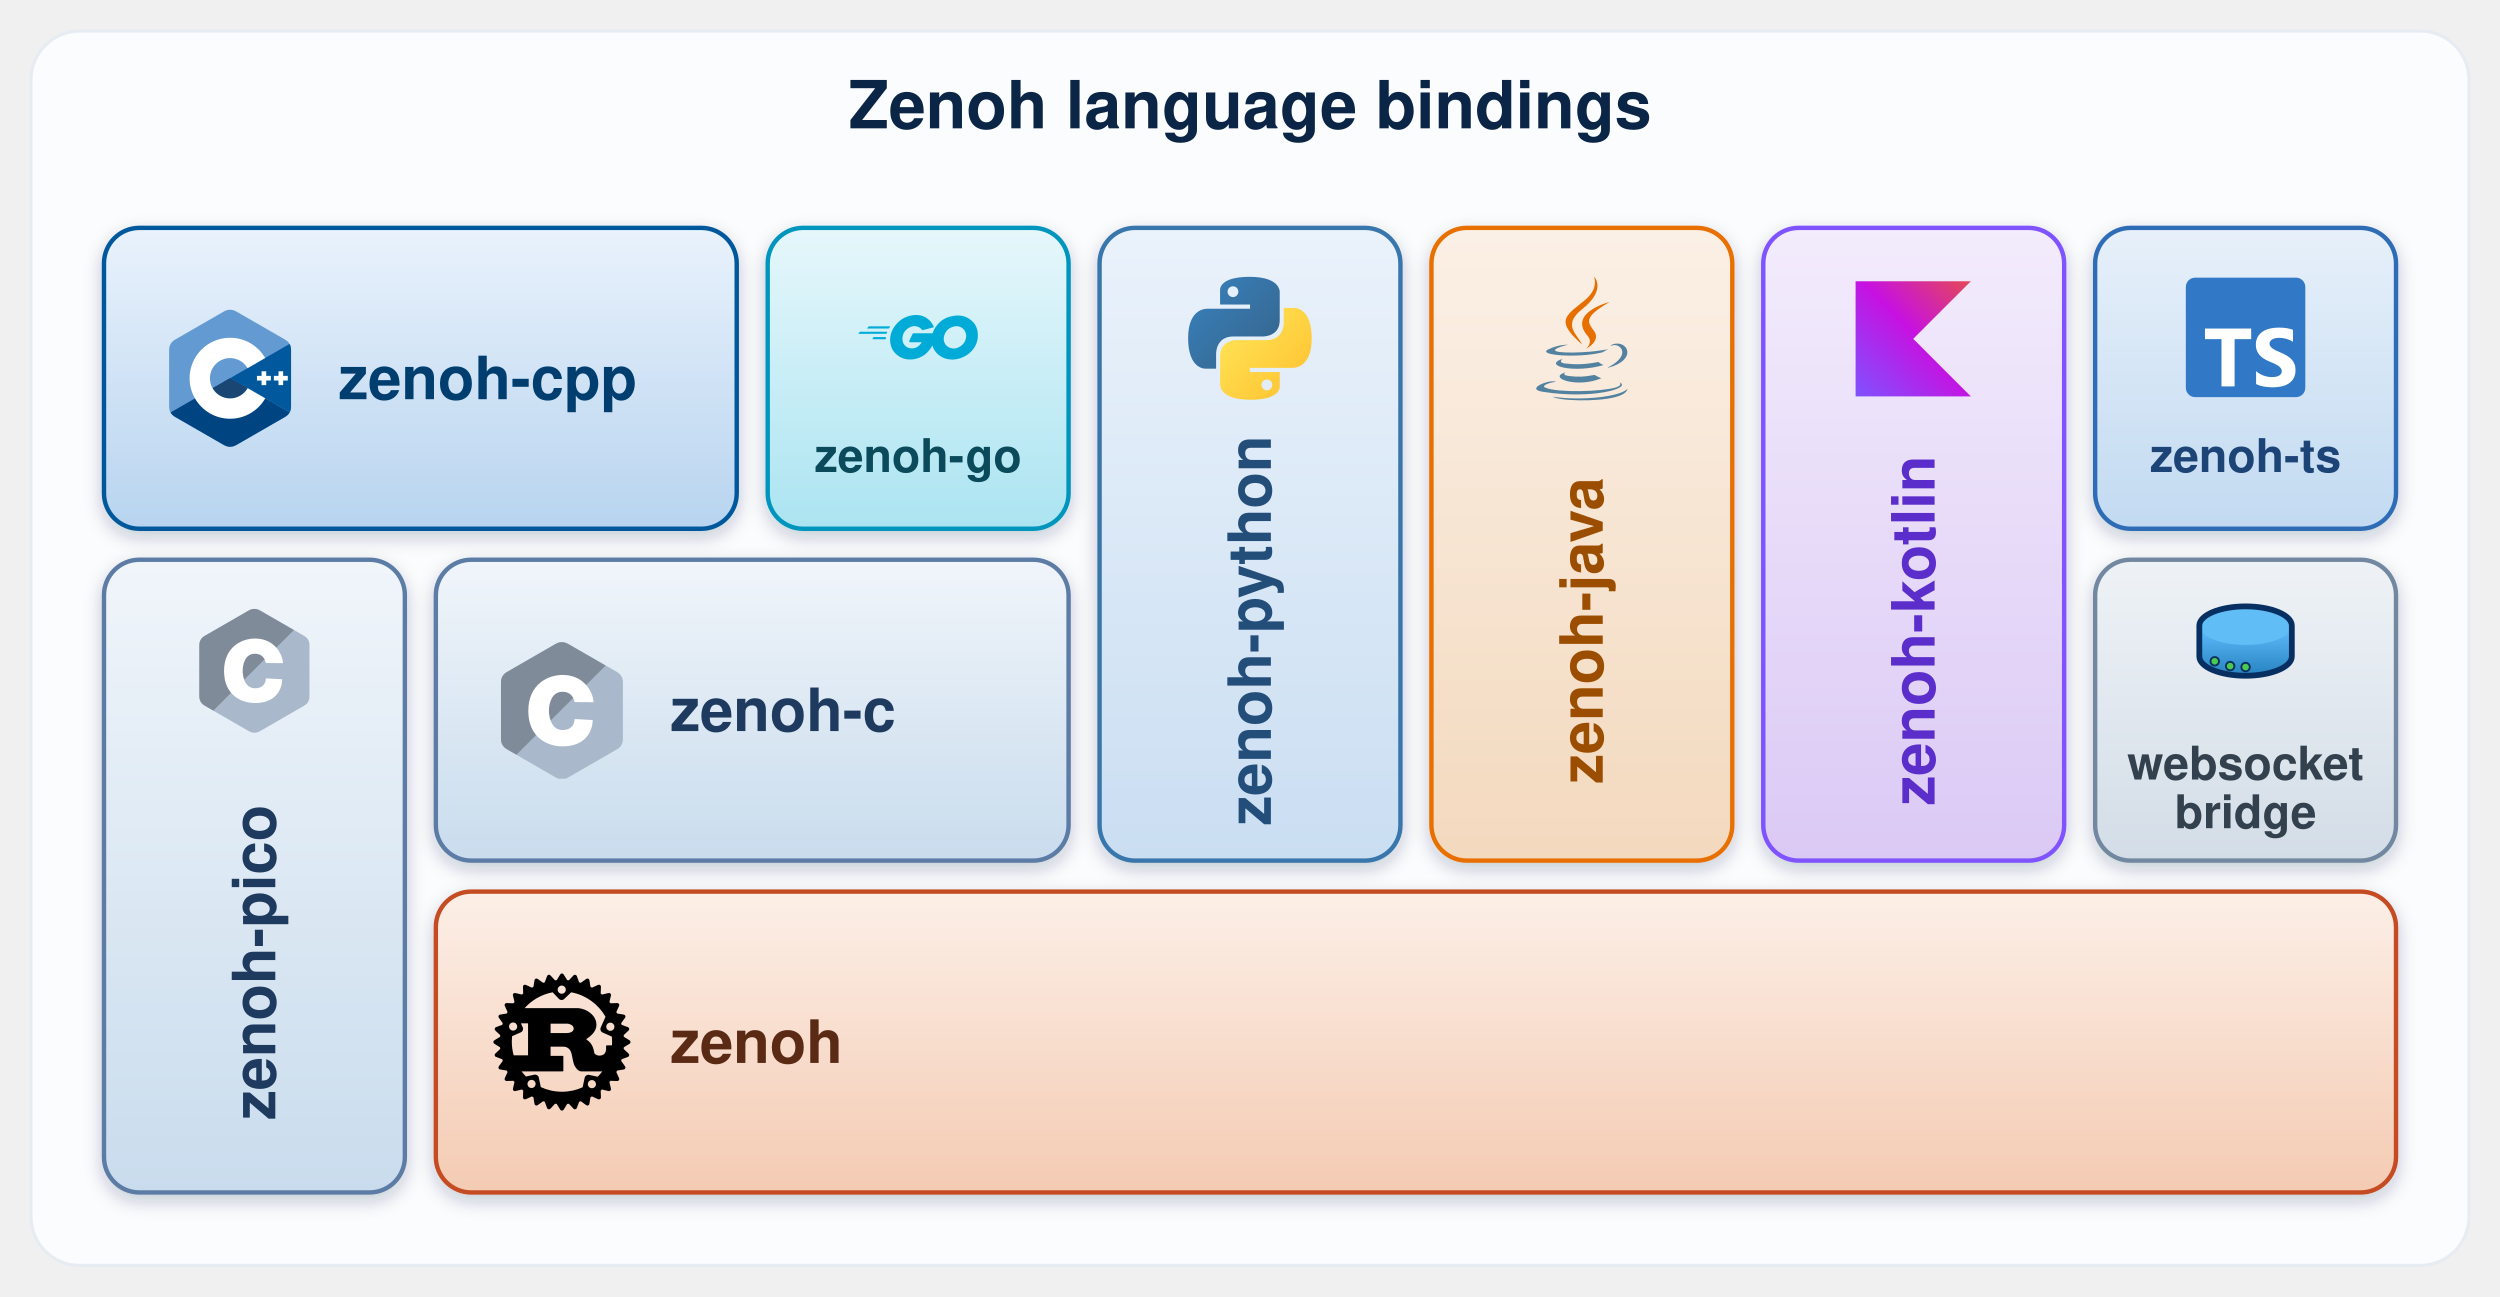
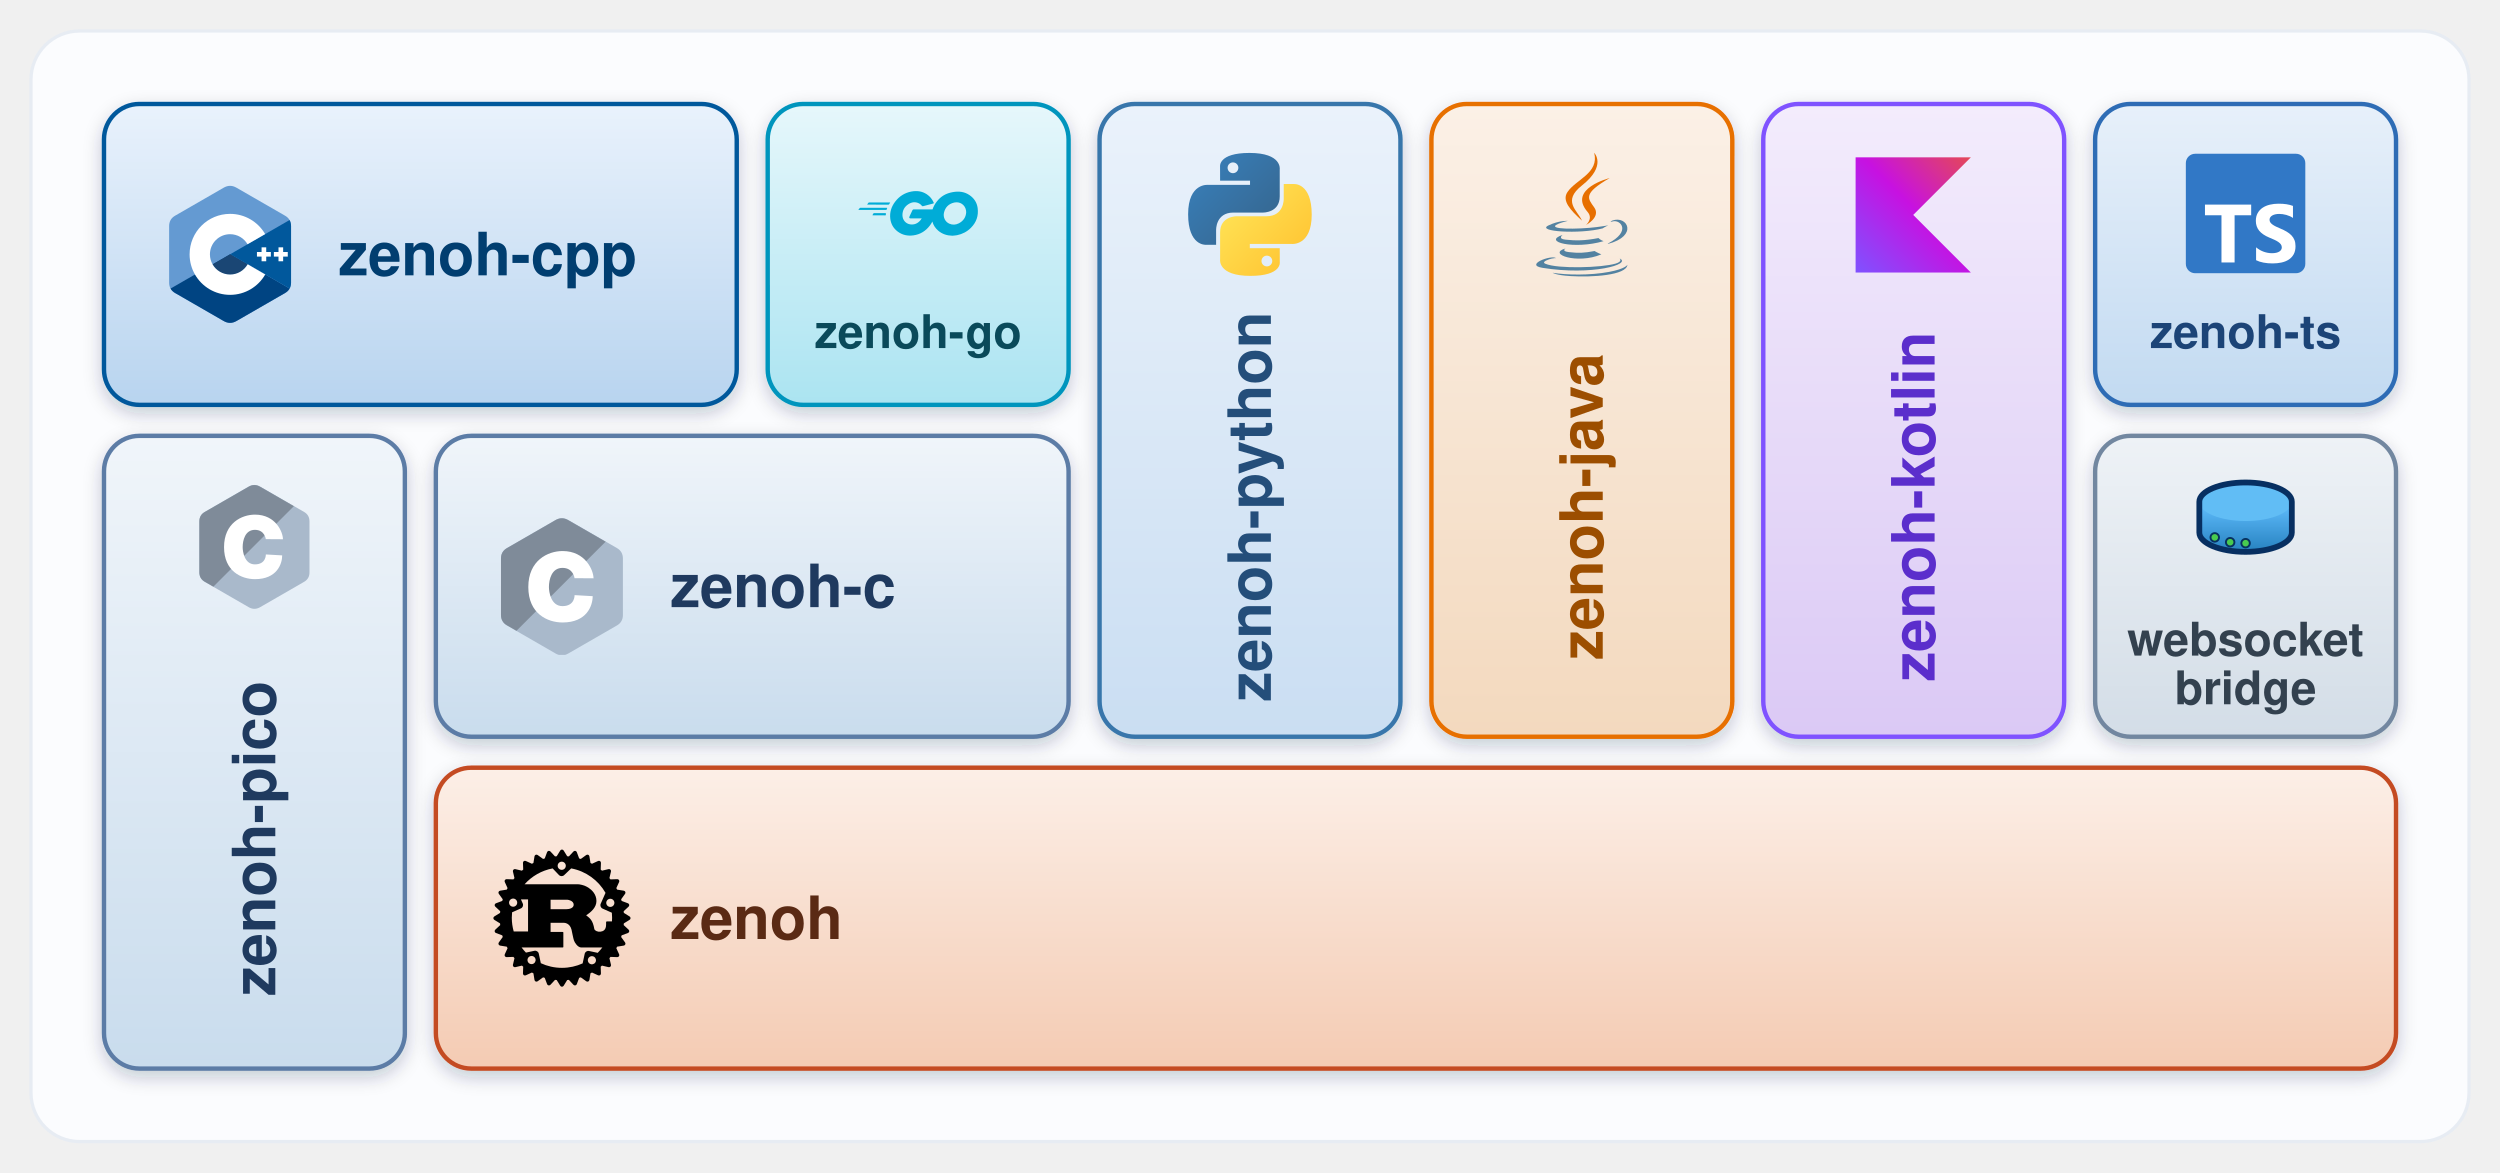
- <svg xmlns="http://www.w3.org/2000/svg" viewBox="0 0 1130 586" role="img" aria-labelledby="title desc" font-family="'Segoe UI', Helvetica, Arial, sans-serif">
+ <svg xmlns="http://www.w3.org/2000/svg" viewBox="0 0 1130 530" role="img" aria-labelledby="title desc" font-family="'Segoe UI', Helvetica, Arial, sans-serif">
  <defs>
    <linearGradient id="grad-rust" x1="0" x2="0" y1="0" y2="1">
      <stop offset="0" stop-color="#FCEFE7" />
      <stop offset="1" stop-color="#F4CBB3" />
    </linearGradient>
    <linearGradient id="grad-c" x1="0" x2="0" y1="0" y2="1">
      <stop offset="0" stop-color="#F0F5FA" />
      <stop offset="1" stop-color="#C9DCED" />
    </linearGradient>
    <linearGradient id="grad-cpp" x1="0" x2="0" y1="0" y2="1">
      <stop offset="0" stop-color="#E9F2FC" />
      <stop offset="1" stop-color="#B8D4EF" />
    </linearGradient>
    <linearGradient id="grad-go" x1="0" x2="0" y1="0" y2="1">
      <stop offset="0" stop-color="#E6F7FB" />
      <stop offset="1" stop-color="#ABE4F1" />
    </linearGradient>
    <linearGradient id="grad-python" x1="0" x2="0" y1="0" y2="1">
      <stop offset="0" stop-color="#EAF2FB" />
      <stop offset="1" stop-color="#CADEF2" />
    </linearGradient>
    <linearGradient id="grad-java" x1="0" x2="0" y1="0" y2="1">
      <stop offset="0" stop-color="#FBF0E6" />
      <stop offset="1" stop-color="#F3D9BE" />
    </linearGradient>
    <linearGradient id="grad-kotlin" x1="0" x2="0" y1="0" y2="1">
      <stop offset="0" stop-color="#F3ECFC" />
      <stop offset="1" stop-color="#DBC9F5" />
    </linearGradient>
    <linearGradient id="grad-ts" x1="0" x2="0" y1="0" y2="1">
      <stop offset="0" stop-color="#E7F0FA" />
      <stop offset="1" stop-color="#C2DAF1" />
    </linearGradient>
    <linearGradient id="grad-server" x1="0" x2="0" y1="0" y2="1">
      <stop offset="0" stop-color="#EEF2F6" />
      <stop offset="1" stop-color="#D3DDE7" />
    </linearGradient>
    <filter id="softShadow" x="-20%" y="-20%" width="140%" height="140%">
      <feDropShadow dx="0" dy="3" stdDeviation="4" flood-color="#0b2547" flood-opacity=".22" />
    </filter>
    <g id="rust-logo">
      <path d="M254.251,124.862 L243.504,118.209 C243.413,117.162 243.311,116.118 243.198,115.078 L252.434,106.464 C253.373,105.588 253.794,104.292 253.539,103.037 C253.292,101.777 252.409,100.74 251.208,100.293 L239.402,95.878 C239.106,94.855 238.795,93.84 238.477,92.83 L245.842,82.601 C246.593,81.562 246.747,80.209 246.258,79.023 C245.769,77.841 244.7,76.995 243.435,76.787 L230.986,74.762 C230.501,73.818 229.997,72.888 229.489,71.966 L234.72,60.483 C235.256,59.314 235.146,57.954 234.432,56.892 C233.72,55.826 232.514,55.202 231.228,55.251 L218.592,55.691 C217.939,54.874 217.274,54.065 216.596,53.27 L219.5,40.962 C219.793,39.712 219.424,38.403 218.514,37.496 C217.611,36.591 216.3,36.217 215.05,36.51 L202.745,39.411 C201.948,38.736 201.138,38.068 200.319,37.415 L200.761,24.78 C200.81,23.5 200.187,22.285 199.12,21.575 C198.051,20.861 196.699,20.754 195.532,21.284 L184.051,26.519 C183.124,26.01 182.194,25.506 181.255,25.019 L179.225,12.567 C179.019,11.305 178.173,10.234 176.989,9.745 C175.808,9.253 174.453,9.412 173.413,10.16 L163.177,17.525 C162.17,17.205 161.157,16.896 160.135,16.603 L155.72,4.794 C155.272,3.591 154.235,2.708 152.975,2.458 C151.718,2.211 150.424,2.629 149.551,3.564 L140.936,12.807 C139.897,12.692 138.85,12.587 137.806,12.501 L131.153,1.751 C130.48,0.663 129.289,0 128.007,0 C126.726,0 125.535,0.663 124.864,1.751 L118.211,12.501 C117.165,12.587 116.118,12.692 115.078,12.807 L106.461,3.564 C105.588,2.629 104.292,2.211 103.037,2.458 C101.777,2.71 100.74,3.591 100.293,4.794 L95.878,16.603 C94.855,16.896 93.843,17.207 92.833,17.525 L82.599,10.16 C81.559,9.409 80.204,9.25 79.02,9.745 C77.839,10.234 76.99,11.305 76.785,12.567 L74.755,25.019 C73.815,25.506 72.886,26.007 71.959,26.519 L60.478,21.284 C59.311,20.751 57.951,20.861 56.89,21.575 C55.823,22.285 55.2,23.5 55.248,24.78 L55.689,37.415 C54.872,38.068 54.062,38.736 53.262,39.411 L40.957,36.51 C39.707,36.219 38.396,36.591 37.491,37.496 C36.581,38.403 36.212,39.712 36.505,40.962 L39.404,53.27 C38.731,54.067 38.066,54.874 37.413,55.691 L24.777,55.251 C23.503,55.214 22.285,55.826 21.573,56.892 C20.859,57.954 20.751,59.314 21.282,60.483 L26.516,71.966 C26.007,72.888 25.504,73.818 25.017,74.762 L12.567,76.787 C11.303,76.993 10.236,77.839 9.745,79.023 C9.255,80.209 9.414,81.562 10.16,82.601 L17.525,92.83 C17.205,93.84 16.894,94.855 16.6,95.878 L4.792,100.293 C3.593,100.74 2.71,101.777 2.461,103.037 C2.211,104.294 2.629,105.588 3.566,106.464 L12.804,115.078 C12.689,116.118 12.587,117.165 12.499,118.209 L1.751,124.862 C0.663,125.535 -1.42108547e-14,126.723 -1.42108547e-14,128.007 C-1.42108547e-14,129.291 0.663,130.48 1.751,131.15 L12.499,137.803 C12.587,138.85 12.689,139.895 12.804,140.934 L3.566,149.551 C2.629,150.424 2.211,151.721 2.461,152.975 C2.71,154.235 3.593,155.27 4.792,155.72 L16.6,160.135 C16.894,161.157 17.205,162.172 17.525,163.182 L10.16,173.413 C9.412,174.455 9.253,175.808 9.745,176.989 C10.236,178.176 11.305,179.022 12.57,179.225 L25.017,181.25 C25.504,182.194 26.003,183.124 26.516,184.051 L21.282,195.529 C20.749,196.696 20.859,198.054 21.573,199.12 C22.287,200.189 23.503,200.813 24.777,200.761 L37.408,200.319 C38.066,201.14 38.729,201.945 39.404,202.745 L36.505,215.055 C36.212,216.303 36.581,217.606 37.491,218.514 C38.394,219.426 39.707,219.791 40.957,219.497 L53.262,216.599 C54.062,217.279 54.872,217.939 55.689,218.59 L55.248,231.228 C55.2,232.507 55.823,233.72 56.89,234.434 C57.951,235.146 59.311,235.254 60.478,234.72 L71.959,229.489 C72.884,230.002 73.813,230.501 74.755,230.988 L76.785,243.433 C76.99,244.7 77.837,245.771 79.02,246.258 C80.202,246.75 81.559,246.591 82.599,245.845 L92.828,238.475 C93.838,238.795 94.853,239.108 95.875,239.402 L100.29,251.206 C100.738,252.404 101.775,253.292 103.034,253.537 C104.292,253.791 105.586,253.371 106.459,252.431 L115.076,243.193 C116.115,243.313 117.162,243.413 118.209,243.506 L124.862,254.254 C125.532,255.337 126.723,256.005 128.005,256.005 C129.287,256.005 130.478,255.34 131.15,254.254 L137.803,243.506 C138.85,243.413 139.895,243.313 140.934,243.193 L149.549,252.431 C150.422,253.371 151.718,253.791 152.973,253.537 C154.233,253.29 155.27,252.404 155.717,251.206 L160.132,239.402 C161.154,239.108 162.17,238.795 163.18,238.475 L173.411,245.845 C174.451,246.591 175.806,246.75 176.987,246.258 C178.171,245.771 179.017,244.697 179.223,243.433 L181.253,230.988 C182.192,230.501 183.121,229.995 184.048,229.489 L195.529,234.72 C196.696,235.254 198.054,235.146 199.118,234.434 C200.184,233.72 200.805,232.509 200.759,231.228 L200.319,218.59 C201.136,217.937 201.945,217.279 202.742,216.599 L215.048,219.497 C216.298,219.791 217.609,219.426 218.511,218.514 C219.421,217.606 219.791,216.303 219.497,215.055 L216.599,202.745 C217.274,201.945 217.939,201.14 218.59,200.319 L231.225,200.761 C232.5,200.813 233.718,200.189 234.429,199.12 C235.144,198.054 235.254,196.696 234.718,195.529 L229.486,184.051 C229.997,183.124 230.499,182.194 230.983,181.25 L243.433,179.225 C244.7,179.022 245.766,178.176 246.255,176.989 C246.745,175.808 246.591,174.455 245.84,173.413 L238.475,163.182 C238.793,162.172 239.104,161.157 239.4,160.135 L251.206,155.72 C252.407,155.27 253.292,154.235 253.537,152.975 C253.791,151.718 253.371,150.424 252.431,149.551 L243.196,140.934 C243.308,139.895 243.411,138.848 243.501,137.803 L254.249,131.15 C255.337,130.48 256,129.289 256,128.007 C256,126.726 255.34,125.535 254.251,124.862 L254.251,124.862 Z M182.319,214.018 C178.215,213.133 175.605,209.087 176.486,204.971 C177.364,200.859 181.407,198.242 185.509,199.127 C189.613,200.006 192.227,204.058 191.347,208.168 C190.466,212.277 186.421,214.896 182.319,214.018 L182.319,214.018 Z M178.667,189.319 C174.923,188.517 171.239,190.899 170.437,194.651 L166.621,212.458 C154.846,217.802 141.771,220.771 128,220.771 C113.914,220.771 100.554,217.655 88.569,212.083 L84.756,194.277 C83.954,190.53 80.27,188.143 76.528,188.947 L60.808,192.323 C57.89,189.319 55.175,186.12 52.68,182.742 L129.169,182.742 C130.035,182.742 130.612,182.586 130.612,181.798 L130.612,154.741 C130.612,153.954 130.035,153.797 129.169,153.797 L106.799,153.797 L106.799,136.646 L130.994,136.646 C133.202,136.646 142.803,137.277 145.872,149.549 C146.834,153.323 148.944,165.599 150.388,169.529 C151.826,173.937 157.681,182.742 163.921,182.742 L202.036,182.742 C202.469,182.742 202.931,182.693 203.418,182.605 C200.774,186.198 197.873,189.598 194.749,192.775 L178.667,189.319 L178.667,189.319 Z M72.876,213.646 C68.772,214.532 64.731,211.915 63.848,207.803 C62.97,203.684 65.58,199.641 69.684,198.756 C73.789,197.878 77.832,200.495 78.712,204.606 C79.59,208.715 76.978,212.766 72.876,213.646 L72.876,213.646 Z M43.86,95.985 C45.563,99.828 43.831,104.331 39.993,106.031 C36.156,107.736 31.665,106.001 29.963,102.156 C28.26,98.311 29.992,93.816 33.83,92.111 C37.67,90.409 42.158,92.14 43.86,95.985 L43.86,95.985 Z M34.942,117.125 L51.318,109.849 C54.816,108.296 56.396,104.196 54.842,100.691 L51.47,93.065 L64.734,93.065 L64.734,152.853 L37.973,152.853 C35.652,144.693 34.407,136.081 34.407,127.181 C34.407,123.783 34.59,120.425 34.942,117.125 L34.942,117.125 Z M106.804,111.319 L106.804,93.696 L138.39,93.696 C140.022,93.696 149.911,95.582 149.911,102.976 C149.911,109.115 142.326,111.316 136.089,111.316 L106.804,111.316 L106.804,111.319 Z M221.596,127.181 C221.596,129.519 221.51,131.833 221.339,134.129 L211.736,134.129 C210.775,134.129 210.388,134.761 210.388,135.702 L210.388,140.112 C210.388,150.493 204.535,152.75 199.406,153.325 C194.522,153.875 189.106,151.28 188.439,148.291 C185.557,132.085 180.756,128.624 173.174,122.643 C182.583,116.668 192.374,107.853 192.374,96.054 C192.374,83.313 183.64,75.288 177.686,71.352 C169.334,65.847 160.086,64.744 157.591,64.744 L58.279,64.744 C71.746,49.713 89.998,39.066 110.641,35.192 L122.347,47.473 C124.994,50.244 129.377,50.347 132.146,47.698 L145.244,35.17 C172.689,40.279 195.926,57.364 209.317,80.803 L200.35,101.056 C198.802,104.561 200.382,108.66 203.877,110.213 L221.141,117.881 C221.439,120.946 221.596,124.042 221.596,127.181 L221.596,127.181 Z M122.352,24.745 C125.385,21.84 130.196,21.955 133.1,24.992 C135.998,28.038 135.888,32.854 132.848,35.757 C129.815,38.663 125.004,38.55 122.1,35.507 C119.204,32.467 119.315,27.651 122.352,24.745 L122.352,24.745 Z M211.335,96.355 C213.035,92.512 217.526,90.778 221.363,92.483 C225.201,94.185 226.933,98.686 225.23,102.528 C223.53,106.373 219.04,108.107 215.2,106.403 C211.367,104.7 209.635,100.202 211.335,96.355 L211.335,96.355 Z" fill="#000000" />
    </g>
    <g id="c-logo">
      <path d="M255.987,85.672 C255.985,80.829 254.95,76.55 252.858,72.878 C250.803,69.266 247.724,66.24 243.596,63.846 C209.515,44.176 175.401,24.566 141.332,4.876 C132.147,-0.431 123.241,-0.238 114.124,5.146 C100.559,13.154 32.643,52.102 12.405,63.835 C4.071,68.665 0.015,76.056 0.013,85.663 C0,125.221 0.013,164.777 0,204.336 C0.002,209.072 0.993,213.268 2.993,216.886 C5.049,220.606 8.17,223.716 12.394,226.164 C32.633,237.897 100.558,276.842 114.12,284.852 C123.241,290.239 132.147,290.431 141.335,285.122 C175.405,265.431 209.521,245.822 243.607,226.152 C247.831,223.705 250.952,220.593 253.008,216.876 C255.005,213.258 255.998,209.062 256,204.325 C256,204.325 256,125.231 255.987,85.672" fill="#A9B9CB" />
      <path d="M141.101,5.134 C131.931,-0.16 123.04,0.033 113.938,5.403 C100.395,13.39 32.59,52.237 12.385,63.94 C4.064,68.757 0.015,76.129 0.013,85.711 C0,125.166 0.013,164.62 0,204.076 C0.002,208.8 0.991,212.985 2.988,216.593 C5.041,220.304 8.157,223.406 12.374,225.847 C17.003,228.528 24.133,232.635 32.533,237.467 L219.625,50.375 C193.447,35.301 167.262,20.239 141.101,5.134" fill="#7F8B99" />
      <path d="M154.456,126.968 L194.295,127.249 C194.295,110.65 177.493,70 129.322,70 C98.631,70 57.371,89.512 57.371,145.61 C57.371,201.707 97.818,220 129.322,220 C180.339,220 192.532,184.698 192.532,164.748 L154.525,162.575 C154.525,162.575 155.542,185.65 129.119,185.65 C104.729,185.65 100.659,155.772 100.659,145.61 C100.659,130.163 106.152,105.366 129.119,105.366 C152.087,105.366 154.456,126.968 154.456,126.968" fill="#FFFFFF" />
    </g>
    <g id="cpp-logo">
      <path d="M255.987,84.59 C255.985,79.753 254.95,75.478 252.858,71.809 C250.803,68.201 247.724,65.177 243.596,62.786 C209.515,43.135 175.401,23.544 141.332,3.873 C132.147,-1.43 123.241,-1.237 114.124,4.142 C100.559,12.142 32.643,51.053 12.405,62.775 C4.071,67.6 0.015,74.984 0.013,84.581 C0,124.101 0.013,163.62 0,203.14 C0,207.872 0.993,212.064 2.993,215.678 C5.049,219.395 8.17,222.502 12.394,224.947 C32.633,236.669 100.558,275.576 114.12,283.578 C123.241,288.96 132.147,289.153 141.335,283.848 C175.405,264.176 209.521,244.586 243.607,224.935 C247.831,222.491 250.952,219.382 253.008,215.668 C255.005,212.054 256,207.862 256,203.129 C256,203.129 256,124.111 255.987,84.59" fill="#649AD2" />
      <path d="M128.392,143.476 L2.993,215.678 C5.049,219.395 8.17,222.502 12.394,224.947 C32.633,236.669 100.558,275.576 114.12,283.578 C123.241,288.96 132.147,289.153 141.335,283.848 C175.405,264.176 209.521,244.586 243.607,224.935 C247.831,222.491 250.952,219.382 253.008,215.668 L128.392,143.476" fill="#004482" />
      <path d="M91.25,164.863 C98.547,177.601 112.264,186.193 128,186.193 C143.833,186.193 157.628,177.492 164.888,164.617 L128.392,143.476 L91.25,164.863" fill="#1A4674" />
      <path d="M255.987,84.59 C255.985,79.753 254.95,75.478 252.858,71.809 L128.392,143.476 L253.008,215.668 C255.005,212.054 255.998,207.862 256,203.129 C256,203.129 256,124.111 255.987,84.59" fill="#01589C" />
      <path d="M249.135,148.636 L239.397,148.636 L239.397,158.376 L229.657,158.376 L229.657,148.636 L219.92,148.636 L219.92,138.899 L229.657,138.899 L229.657,129.161 L239.397,129.161 L239.397,138.899 L249.135,138.899 L249.135,148.636 Z M128,58.847 C159.135,58.847 186.358,75.587 201.169,100.556 L201.614,101.315 L164.613,122.622 C157.28,110.013 143.635,101.528 128,101.528 C104.621,101.528 85.667,120.481 85.667,143.86 C85.667,151.506 87.705,158.672 91.25,164.863 C98.547,177.601 112.264,186.193 128,186.193 C143.659,186.193 157.325,177.682 164.647,165.04 L164.888,164.617 L201.835,186.023 C187.186,211.62 159.607,228.874 128,228.874 C96.451,228.874 68.916,211.689 54.246,186.167 C47.084,173.708 42.986,159.263 42.986,143.86 C42.986,96.91 81.047,58.847 128,58.847 Z M203.865,129.161 L203.865,138.899 L213.602,138.899 L213.602,148.636 L203.865,148.636 L203.865,158.376 L194.127,158.376 L194.127,148.636 L184.389,148.636 L184.389,138.899 L194.127,138.899 L194.127,129.161 L203.865,129.161 Z" fill="#FFFFFF" />
    </g>
    <g id="go-logo">
      <path d="M292.533,13.295 L293.657,14.046 C306.869,22.77 316.342,34.736 322.574,49.195 C324.07,51.438 323.073,52.685 320.081,53.432 L315.018,54.728 C303.571,57.677 294.487,60.157 283.191,63.106 L276.748,64.784 C274.428,65.358 273.788,65.117 271.32,62.307 L270.972,61.908 C267.453,57.92 264.817,55.256 260.155,52.878 L259.256,52.435 C243.551,44.708 228.345,46.951 214.135,56.175 C197.184,67.143 188.459,83.347 188.708,103.539 C188.958,123.481 202.668,139.934 222.362,142.676 C239.313,144.92 253.522,138.937 264.74,126.224 C266.984,123.481 268.978,120.49 271.471,117 L223.359,117 C218.124,117 216.878,113.759 218.623,109.522 L219.487,107.487 C222.691,100.033 227.66,89.319 230.887,83.193 L231.591,81.874 C232.453,80.38 234.203,78.361 237.568,78.361 L317.792,78.36 C321.395,66.946 327.241,56.16 335.038,45.954 C353.236,22.023 375.173,9.558 404.838,4.323 C430.265,-0.164 454.197,2.329 475.884,17.037 C495.578,30.498 507.793,48.696 511.033,72.627 C515.271,106.281 505.549,133.702 482.366,157.135 C465.913,173.837 445.721,184.307 422.537,189.043 C415.807,190.29 409.076,190.539 402.595,191.287 C379.91,190.788 359.219,184.307 341.769,169.35 C329.496,158.741 321.042,145.702 316.841,130.522 C313.926,136.41 310.44,142.049 306.371,147.413 C288.422,171.095 264.99,185.803 235.325,189.791 C210.895,193.032 188.21,188.295 168.267,173.338 C149.82,159.378 139.35,140.931 136.608,117.997 C133.367,90.825 141.344,66.395 157.797,44.957 C175.496,21.773 198.929,7.066 227.597,1.831 C250.596,-2.329 272.634,0.236 292.533,13.295 L292.533,13.295 Z M411.12,49.017 L410.322,49.195 C387.139,54.43 372.182,69.137 366.698,92.57 C362.21,112.014 371.683,131.708 389.632,139.685 C403.342,145.668 417.053,144.92 430.265,138.189 C449.959,127.969 460.678,112.014 461.924,90.576 C461.675,87.335 461.675,84.842 461.176,82.349 C456.74,57.948 434.512,44.025 411.12,49.017 L411.12,49.017 Z M116.416,94.564 C117.413,94.564 117.912,95.312 117.912,96.309 L117.413,102.292 C117.413,103.289 116.416,104.037 115.668,104.037 L61.324,103.788 C60.327,103.788 60.078,103.04 60.576,102.292 L64.066,96.06 C64.565,95.312 65.562,94.564 66.559,94.564 L116.416,94.564 Z M121.9,71.63 C122.897,71.63 123.396,72.378 123.147,73.126 L121.152,79.109 C120.903,80.106 119.906,80.604 118.909,80.604 L0.997,80.854 C0,80.854 -0.249,80.355 0.249,79.607 L5.484,72.877 C5.983,72.129 7.229,71.63 8.226,71.63 L121.9,71.63 Z M134.863,48.696 C135.86,48.696 136.109,49.444 135.611,50.192 L131.373,56.673 C130.874,57.421 129.628,58.169 128.88,58.169 L38.639,57.92 C37.642,57.92 37.393,57.421 37.891,56.673 L43.126,49.942 C43.625,49.195 44.871,48.696 45.868,48.696 L134.863,48.696 Z" fill="#00ACD7" fill-rule="nonzero" />
    </g>
    <g id="python-logo">
      <defs>
        <linearGradient x1="12.959%" y1="12.039%" x2="79.639%" y2="78.201%" id="python-grad-1">
          <stop stop-color="#387EB8" offset="0%" />
          <stop stop-color="#366994" offset="100%" />
        </linearGradient>
        <linearGradient x1="19.128%" y1="20.579%" x2="90.742%" y2="88.429%" id="python-grad-2">
          <stop stop-color="#FFE052" offset="0%" />
          <stop stop-color="#FFC331" offset="100%" />
        </linearGradient>
      </defs>
      <path d="M126.916,0.072 C62.084,0.072 66.132,28.187 66.132,28.187 L66.204,57.315 L128.072,57.315 L128.072,66.06 L41.631,66.06 C41.631,66.06 0.145,61.355 0.145,126.771 C0.145,192.188 36.355,189.868 36.355,189.868 L57.965,189.868 L57.965,159.512 C57.965,159.512 56.8,123.302 93.597,123.302 L154.959,123.302 C154.959,123.302 189.434,123.859 189.434,89.983 L189.434,33.97 C189.434,33.97 194.669,0.072 126.916,0.072 L126.916,0.072 L126.916,0.072 Z M92.802,19.659 C98.957,19.659 103.932,24.634 103.932,30.789 C103.932,36.945 98.957,41.92 92.802,41.92 C86.646,41.92 81.671,36.945 81.671,30.789 C81.671,24.634 86.646,19.659 92.802,19.659 L92.802,19.659 L92.802,19.659 Z" fill="url(#python-grad-1)" />
      <path d="M128.757,254.126 C193.589,254.126 189.541,226.011 189.541,226.011 L189.469,196.884 L127.601,196.884 L127.601,188.139 L214.042,188.139 C214.042,188.139 255.528,192.844 255.528,127.427 C255.528,62.011 219.318,64.331 219.318,64.331 L197.708,64.331 L197.708,94.686 C197.708,94.686 198.873,130.896 162.076,130.896 L100.714,130.896 C100.714,130.896 66.239,130.339 66.239,164.215 L66.239,220.229 C66.239,220.229 61.004,254.126 128.757,254.126 L128.757,254.126 L128.757,254.126 Z M162.871,234.54 C156.716,234.54 151.741,229.565 151.741,223.409 C151.741,217.254 156.716,212.279 162.871,212.279 C169.027,212.279 174.002,217.254 174.002,223.409 C174.002,229.565 169.027,234.54 162.871,234.54 L162.871,234.54 L162.871,234.54 Z" fill="url(#python-grad-2)" />
    </g>
    <g id="java-logo">
      <path d="M82.554,267.473 C82.554,267.473 69.356,275.148 91.947,277.745 C119.316,280.867 133.303,280.42 163.464,274.711 C163.464,274.711 171.393,279.683 182.467,283.99 C114.856,312.967 29.448,282.311 82.554,267.473" fill="#5382A1" />
      <path d="M74.292,229.659 C74.292,229.659 59.489,240.617 82.097,242.955 C111.333,245.971 134.421,246.218 174.373,238.525 C174.373,238.525 179.899,244.127 188.588,247.191 C106.841,271.095 15.79,249.076 74.292,229.659" fill="#5382A1" />
      <path d="M143.942,165.515 C160.601,184.695 139.565,201.955 139.565,201.955 C139.565,201.955 181.866,180.118 162.439,152.772 C144.295,127.271 130.38,114.6 205.707,70.914 C205.707,70.914 87.469,100.444 143.942,165.515" fill="#E76F00" />
      <path d="M233.364,295.442 C233.364,295.442 243.131,303.489 222.607,309.715 C183.581,321.538 60.175,325.108 25.893,310.186 C13.57,304.825 36.68,297.385 43.949,295.824 C51.53,294.18 55.863,294.487 55.863,294.487 C42.158,284.832 -32.72,313.444 17.829,321.637 C155.682,343.993 269.121,311.571 233.364,295.442" fill="#5382A1" />
      <path d="M88.901,190.48 C88.901,190.48 26.129,205.389 66.672,210.803 C83.79,213.095 117.915,212.577 149.702,209.913 C175.68,207.722 201.765,203.063 201.765,203.063 C201.765,203.063 192.605,206.986 185.978,211.511 C122.234,228.276 -0.908,220.477 34.543,203.328 C64.524,188.836 88.901,190.48 88.901,190.48" fill="#5382A1" />
      <path d="M201.506,253.422 C266.305,219.75 236.345,187.392 215.433,191.751 C210.307,192.818 208.022,193.743 208.022,193.743 C208.022,193.743 209.925,190.762 213.559,189.472 C254.929,174.927 286.746,232.369 200.204,255.119 C200.204,255.12 201.207,254.224 201.506,253.422" fill="#5382A1" />
      <path d="M162.439,0.371 C162.439,0.371 198.326,36.27 128.402,91.472 C72.331,135.754 115.616,161.002 128.379,189.849 C95.649,160.318 71.63,134.323 87.744,110.128 C111.395,74.613 176.918,57.394 162.439,0.371" fill="#E76F00" />
      <path d="M95.268,344.665 C157.467,348.647 252.98,342.456 255.242,313.026 C255.242,313.026 250.894,324.183 203.838,333.043 C150.75,343.033 85.274,341.867 46.439,335.464 C46.44,335.463 54.389,342.044 95.268,344.665" fill="#5382A1" />
    </g>
    <g id="kotlin-logo">
      <defs>
        <linearGradient x1="99.991%" y1="0.029%" x2="0.01%" y2="99.97%" id="kotlin-grad-1">
          <stop stop-color="#E44857" offset="0.344%" />
          <stop stop-color="#C711E1" offset="46.89%" />
          <stop stop-color="#7F52FF" offset="100%" />
        </linearGradient>
      </defs>
      <polygon fill="url(#kotlin-grad-1)" points="105.092 109.34 0 109.34 0 4.289 105.092 4.289 52.546 56.794" />
    </g>
    <g id="ts-logo">
      <path d="M20,0 L236,0 C247.046,0 256,8.954 256,20 L256,236 C256,247.046 247.046,256 236,256 L20,256 C8.954,256 0,247.046 0,236 L0,20 C0,8.954 8.954,0 20,0 Z" fill="#3178C6" />
      <path d="M150.518,200.475 L150.518,228.095 C155.01,230.397 160.323,232.123 166.456,233.274 C172.589,234.425 179.053,235 185.849,235 C192.471,235 198.763,234.367 204.723,233.101 C210.683,231.835 215.91,229.749 220.401,226.844 C224.893,223.938 228.449,220.14 231.07,215.45 C233.69,210.761 235,204.964 235,198.059 C235,193.053 234.251,188.665 232.754,184.896 C231.257,181.127 229.097,177.775 226.275,174.841 C223.454,171.906 220.07,169.274 216.126,166.943 C212.181,164.613 207.732,162.412 202.779,160.341 C199.151,158.844 195.898,157.392 193.018,155.982 C190.139,154.572 187.691,153.134 185.676,151.666 C183.66,150.199 182.105,148.645 181.011,147.005 C179.917,145.365 179.37,143.51 179.37,141.438 C179.37,139.539 179.859,137.828 180.838,136.303 C181.817,134.778 183.2,133.469 184.985,132.376 C186.77,131.282 188.958,130.434 191.55,129.829 C194.141,129.225 197.021,128.923 200.188,128.923 C202.492,128.923 204.925,129.096 207.487,129.441 C210.05,129.786 212.627,130.318 215.219,131.038 C217.81,131.757 220.329,132.663 222.777,133.757 C225.224,134.85 227.485,136.116 229.558,137.554 L229.558,111.747 C225.354,110.136 220.761,108.942 215.78,108.165 C210.799,107.388 205.083,107 198.633,107 C192.068,107 185.849,107.705 179.975,109.115 C174.101,110.524 168.932,112.725 164.469,115.717 C160.006,118.71 156.479,122.522 153.887,127.154 C151.296,131.786 150,137.324 150,143.769 C150,151.997 152.375,159.017 157.127,164.829 C161.878,170.64 169.09,175.56 178.765,179.588 C182.566,181.142 186.108,182.666 189.39,184.163 C192.673,185.659 195.509,187.212 197.899,188.823 C200.289,190.434 202.175,192.189 203.557,194.088 C204.939,195.987 205.63,198.145 205.63,200.562 C205.63,202.345 205.198,204 204.334,205.525 C203.471,207.049 202.16,208.373 200.404,209.495 C198.648,210.617 196.459,211.494 193.839,212.127 C191.219,212.76 188.152,213.077 184.639,213.077 C178.65,213.077 172.719,212.027 166.845,209.926 C160.97,207.826 155.528,204.676 150.518,200.475 L150.518,200.475 Z M104.482,131.742 L140,131.742 L140,109 L41,109 L41,131.742 L76.345,131.742 L76.345,233 L104.482,233 L104.482,131.742 Z" fill="#FFFFFF" />
    </g>
    <g id="server-logo">
      <defs>
        <linearGradient id="server-fill" x1="0" x2="0" y1="0" y2="1">
          <stop offset="0" stop-color="#62bfff" />
          <stop offset="1" stop-color="#247fbd" />
        </linearGradient>
      </defs>
      <path d="M-24,-8 v16 c0,6 11,11 24,11s24,-5 24,-11V-8" fill="url(#server-fill)" />
      <ellipse cx="0" cy="-8" rx="24" ry="10" fill="#61bdf5" />
      <path d="M -24,-8 A 24 10 0 0 1 24,-8 V 8 A 24 10 0 0 1 -24,8 Z" fill="none" stroke="#072f61" stroke-width="3" stroke-linejoin="round" />
      <circle cx="-16" cy="10.5" r="2.2" fill="#49ca50" stroke="#07315f" stroke-width="1" />
      <circle cx="-8" cy="13" r="2.2" fill="#49ca50" stroke="#07315f" stroke-width="1" />
      <circle cx="0" cy="13.5" r="2.2" fill="#49ca50" stroke="#07315f" stroke-width="1" />
    </g>
  </defs>
-   <rect x="14" y="14" width="1102" height="558" rx="22" fill="#FBFCFE" stroke="#E7ECF3" stroke-width="1.5" />
-   <text x="565.0" y="58" text-anchor="middle" font-size="30" font-weight="800" fill="#0B2547">Zenoh language bindings</text>
-   <rect x="47" y="103" width="286" height="136" rx="16" fill="url(#grad-cpp)" stroke="#00599C" stroke-width="2" filter="url(#softShadow)" />
-   <rect x="347" y="103" width="136" height="136" rx="16" fill="url(#grad-go)" stroke="#0095BD" stroke-width="2" filter="url(#softShadow)" />
-   <rect x="47" y="253" width="136" height="286" rx="16" fill="url(#grad-c)" stroke="#5B7CA6" stroke-width="2" filter="url(#softShadow)" />
-   <rect x="197" y="253" width="286" height="136" rx="16" fill="url(#grad-c)" stroke="#5B7CA6" stroke-width="2" filter="url(#softShadow)" />
-   <rect x="197" y="403" width="886" height="136" rx="16" fill="url(#grad-rust)" stroke="#C44B22" stroke-width="2" filter="url(#softShadow)" />
-   <rect x="947" y="103" width="136" height="136" rx="16" fill="url(#grad-ts)" stroke="#2D6CB5" stroke-width="2" filter="url(#softShadow)" />
-   <rect x="947" y="253" width="136" height="136" rx="16" fill="url(#grad-server)" stroke="#7287A0" stroke-width="2" filter="url(#softShadow)" />
-   <rect x="497" y="103" width="136" height="286" rx="16" fill="url(#grad-python)" stroke="#3776AB" stroke-width="2" filter="url(#softShadow)" />
-   <rect x="647" y="103" width="136" height="286" rx="16" fill="url(#grad-java)" stroke="#E76F00" stroke-width="2" filter="url(#softShadow)" />
-   <rect x="797" y="103" width="136" height="286" rx="16" fill="url(#grad-kotlin)" stroke="#7F52FF" stroke-width="2" filter="url(#softShadow)" />
-   <svg x="73" y="140.0" width="62" height="62" viewBox="0 0 256 288" preserveAspectRatio="xMidYMid meet">
+   <rect x="14" y="14" width="1102" height="502" rx="22" fill="#FBFCFE" stroke="#E7ECF3" stroke-width="1.5" />
+   <rect x="47" y="47" width="286" height="136" rx="16" fill="url(#grad-cpp)" stroke="#00599C" stroke-width="2" filter="url(#softShadow)" />
+   <rect x="347" y="47" width="136" height="136" rx="16" fill="url(#grad-go)" stroke="#0095BD" stroke-width="2" filter="url(#softShadow)" />
+   <rect x="47" y="197" width="136" height="286" rx="16" fill="url(#grad-c)" stroke="#5B7CA6" stroke-width="2" filter="url(#softShadow)" />
+   <rect x="197" y="197" width="286" height="136" rx="16" fill="url(#grad-c)" stroke="#5B7CA6" stroke-width="2" filter="url(#softShadow)" />
+   <rect x="197" y="347" width="886" height="136" rx="16" fill="url(#grad-rust)" stroke="#C44B22" stroke-width="2" filter="url(#softShadow)" />
+   <rect x="947" y="47" width="136" height="136" rx="16" fill="url(#grad-ts)" stroke="#2D6CB5" stroke-width="2" filter="url(#softShadow)" />
+   <rect x="947" y="197" width="136" height="136" rx="16" fill="url(#grad-server)" stroke="#7287A0" stroke-width="2" filter="url(#softShadow)" />
+   <rect x="497" y="47" width="136" height="286" rx="16" fill="url(#grad-python)" stroke="#3776AB" stroke-width="2" filter="url(#softShadow)" />
+   <rect x="647" y="47" width="136" height="286" rx="16" fill="url(#grad-java)" stroke="#E76F00" stroke-width="2" filter="url(#softShadow)" />
+   <rect x="797" y="47" width="136" height="286" rx="16" fill="url(#grad-kotlin)" stroke="#7F52FF" stroke-width="2" filter="url(#softShadow)" />
+   <svg x="73" y="84.0" width="62" height="62" viewBox="0 0 256 288" preserveAspectRatio="xMidYMid meet">
    <use href="#cpp-logo" />
  </svg>
-   <text x="153" y="171.0" font-size="27" font-weight="700" fill="#013E70" dominant-baseline="middle">zenoh-cpp</text>
-   <svg x="388.0" y="125.5" width="54" height="54" viewBox="0 0 512 192" preserveAspectRatio="xMidYMid meet">
+   <text x="153" y="115.0" font-size="27" font-weight="700" fill="#013E70" dominant-baseline="middle">zenoh-cpp</text>
+   <svg x="388.0" y="69.5" width="54" height="54" viewBox="0 0 512 192" preserveAspectRatio="xMidYMid meet">
    <use href="#go-logo" />
  </svg>
-   <text x="415.0" y="206.0" font-size="21" font-weight="700" text-anchor="middle" fill="#0A4A5A" dominant-baseline="middle">zenoh-go</text>
-   <svg x="87.0" y="275" width="56" height="56" viewBox="0 0 256 288" preserveAspectRatio="xMidYMid meet">
+   <text x="415.0" y="150.0" font-size="21" font-weight="700" text-anchor="middle" fill="#0A4A5A" dominant-baseline="middle">zenoh-go</text>
+   <svg x="87.0" y="219" width="56" height="56" viewBox="0 0 256 288" preserveAspectRatio="xMidYMid meet">
    <use href="#c-logo" />
  </svg>
-   <text x="115.0" y="435.0" font-size="27" font-weight="700" text-anchor="middle" fill="#1F3A5F" dominant-baseline="middle" transform="rotate(-90 115.0 435.0)">zenoh-pico</text>
-   <svg x="223" y="290.0" width="62" height="62" viewBox="0 0 256 288" preserveAspectRatio="xMidYMid meet">
+   <text x="115.0" y="379.0" font-size="27" font-weight="700" text-anchor="middle" fill="#1F3A5F" dominant-baseline="middle" transform="rotate(-90 115.0 379.0)">zenoh-pico</text>
+   <svg x="223" y="234.0" width="62" height="62" viewBox="0 0 256 288" preserveAspectRatio="xMidYMid meet">
    <use href="#c-logo" />
  </svg>
-   <text x="303" y="321.0" font-size="27" font-weight="700" fill="#1F3A5F" dominant-baseline="middle">zenoh-c</text>
-   <svg x="223" y="440.0" width="62" height="62" viewBox="0 0 256 256" preserveAspectRatio="xMidYMid meet">
+   <text x="303" y="265.0" font-size="27" font-weight="700" fill="#1F3A5F" dominant-baseline="middle">zenoh-c</text>
+   <svg x="223" y="384.0" width="62" height="62" viewBox="0 0 256 256" preserveAspectRatio="xMidYMid meet">
    <use href="#rust-logo" />
  </svg>
-   <text x="303" y="471.0" font-size="27" font-weight="700" fill="#5A2A14" dominant-baseline="middle">zenoh</text>
-   <svg x="988.0" y="125.5" width="54" height="54" viewBox="0 0 256 256" preserveAspectRatio="xMidYMid meet">
+   <text x="303" y="415.0" font-size="27" font-weight="700" fill="#5A2A14" dominant-baseline="middle">zenoh</text>
+   <svg x="988.0" y="69.5" width="54" height="54" viewBox="0 0 256 256" preserveAspectRatio="xMidYMid meet">
    <use href="#ts-logo" />
  </svg>
-   <text x="1015.0" y="206.0" font-size="21" font-weight="700" text-anchor="middle" fill="#1C4477" dominant-baseline="middle">zenoh-ts</text>
-   <svg x="988.0" y="264.5" width="54" height="54" viewBox="-31 -20 62 44" preserveAspectRatio="xMidYMid meet">
+   <text x="1015.0" y="150.0" font-size="21" font-weight="700" text-anchor="middle" fill="#1C4477" dominant-baseline="middle">zenoh-ts</text>
+   <svg x="988.0" y="208.5" width="54" height="54" viewBox="-31 -20 62 44" preserveAspectRatio="xMidYMid meet">
    <use href="#server-logo" />
  </svg>
-   <text x="1015.0" y="345.0" font-size="21" font-weight="700" text-anchor="middle" fill="#33414F" dominant-baseline="middle">websocket</text>
-   <text x="1015.0" y="367.0" font-size="21" font-weight="700" text-anchor="middle" fill="#33414F" dominant-baseline="middle">bridge</text>
-   <svg x="537.0" y="125" width="56" height="56" viewBox="0 0 256 255" preserveAspectRatio="xMidYMid meet">
+   <text x="1015.0" y="289.0" font-size="21" font-weight="700" text-anchor="middle" fill="#33414F" dominant-baseline="middle">websocket</text>
+   <text x="1015.0" y="311.0" font-size="21" font-weight="700" text-anchor="middle" fill="#33414F" dominant-baseline="middle">bridge</text>
+   <svg x="537.0" y="69" width="56" height="56" viewBox="0 0 256 255" preserveAspectRatio="xMidYMid meet">
    <use href="#python-logo" />
  </svg>
-   <text x="565.0" y="285.0" font-size="27" font-weight="700" text-anchor="middle" fill="#244E7A" dominant-baseline="middle" transform="rotate(-90 565.0 285.0)">zenoh-python</text>
-   <svg x="687.0" y="125" width="56" height="56" viewBox="0 0 256 346" preserveAspectRatio="xMidYMid meet">
+   <text x="565.0" y="229.0" font-size="27" font-weight="700" text-anchor="middle" fill="#244E7A" dominant-baseline="middle" transform="rotate(-90 565.0 229.0)">zenoh-python</text>
+   <svg x="687.0" y="69" width="56" height="56" viewBox="0 0 256 346" preserveAspectRatio="xMidYMid meet">
    <use href="#java-logo" />
  </svg>
-   <text x="715.0" y="285.0" font-size="27" font-weight="700" text-anchor="middle" fill="#9C4E00" dominant-baseline="middle" transform="rotate(-90 715.0 285.0)">zenoh-java</text>
-   <svg x="837.0" y="125" width="56" height="56" viewBox="0 0 106 113" preserveAspectRatio="xMidYMid meet">
+   <text x="715.0" y="229.0" font-size="27" font-weight="700" text-anchor="middle" fill="#9C4E00" dominant-baseline="middle" transform="rotate(-90 715.0 229.0)">zenoh-java</text>
+   <svg x="837.0" y="69" width="56" height="56" viewBox="0 0 106 113" preserveAspectRatio="xMidYMid meet">
    <use href="#kotlin-logo" />
  </svg>
-   <text x="865.0" y="285.0" font-size="27" font-weight="700" text-anchor="middle" fill="#5B2ECC" dominant-baseline="middle" transform="rotate(-90 865.0 285.0)">zenoh-kotlin</text>
+   <text x="865.0" y="229.0" font-size="27" font-weight="700" text-anchor="middle" fill="#5B2ECC" dominant-baseline="middle" transform="rotate(-90 865.0 229.0)">zenoh-kotlin</text>
</svg>
